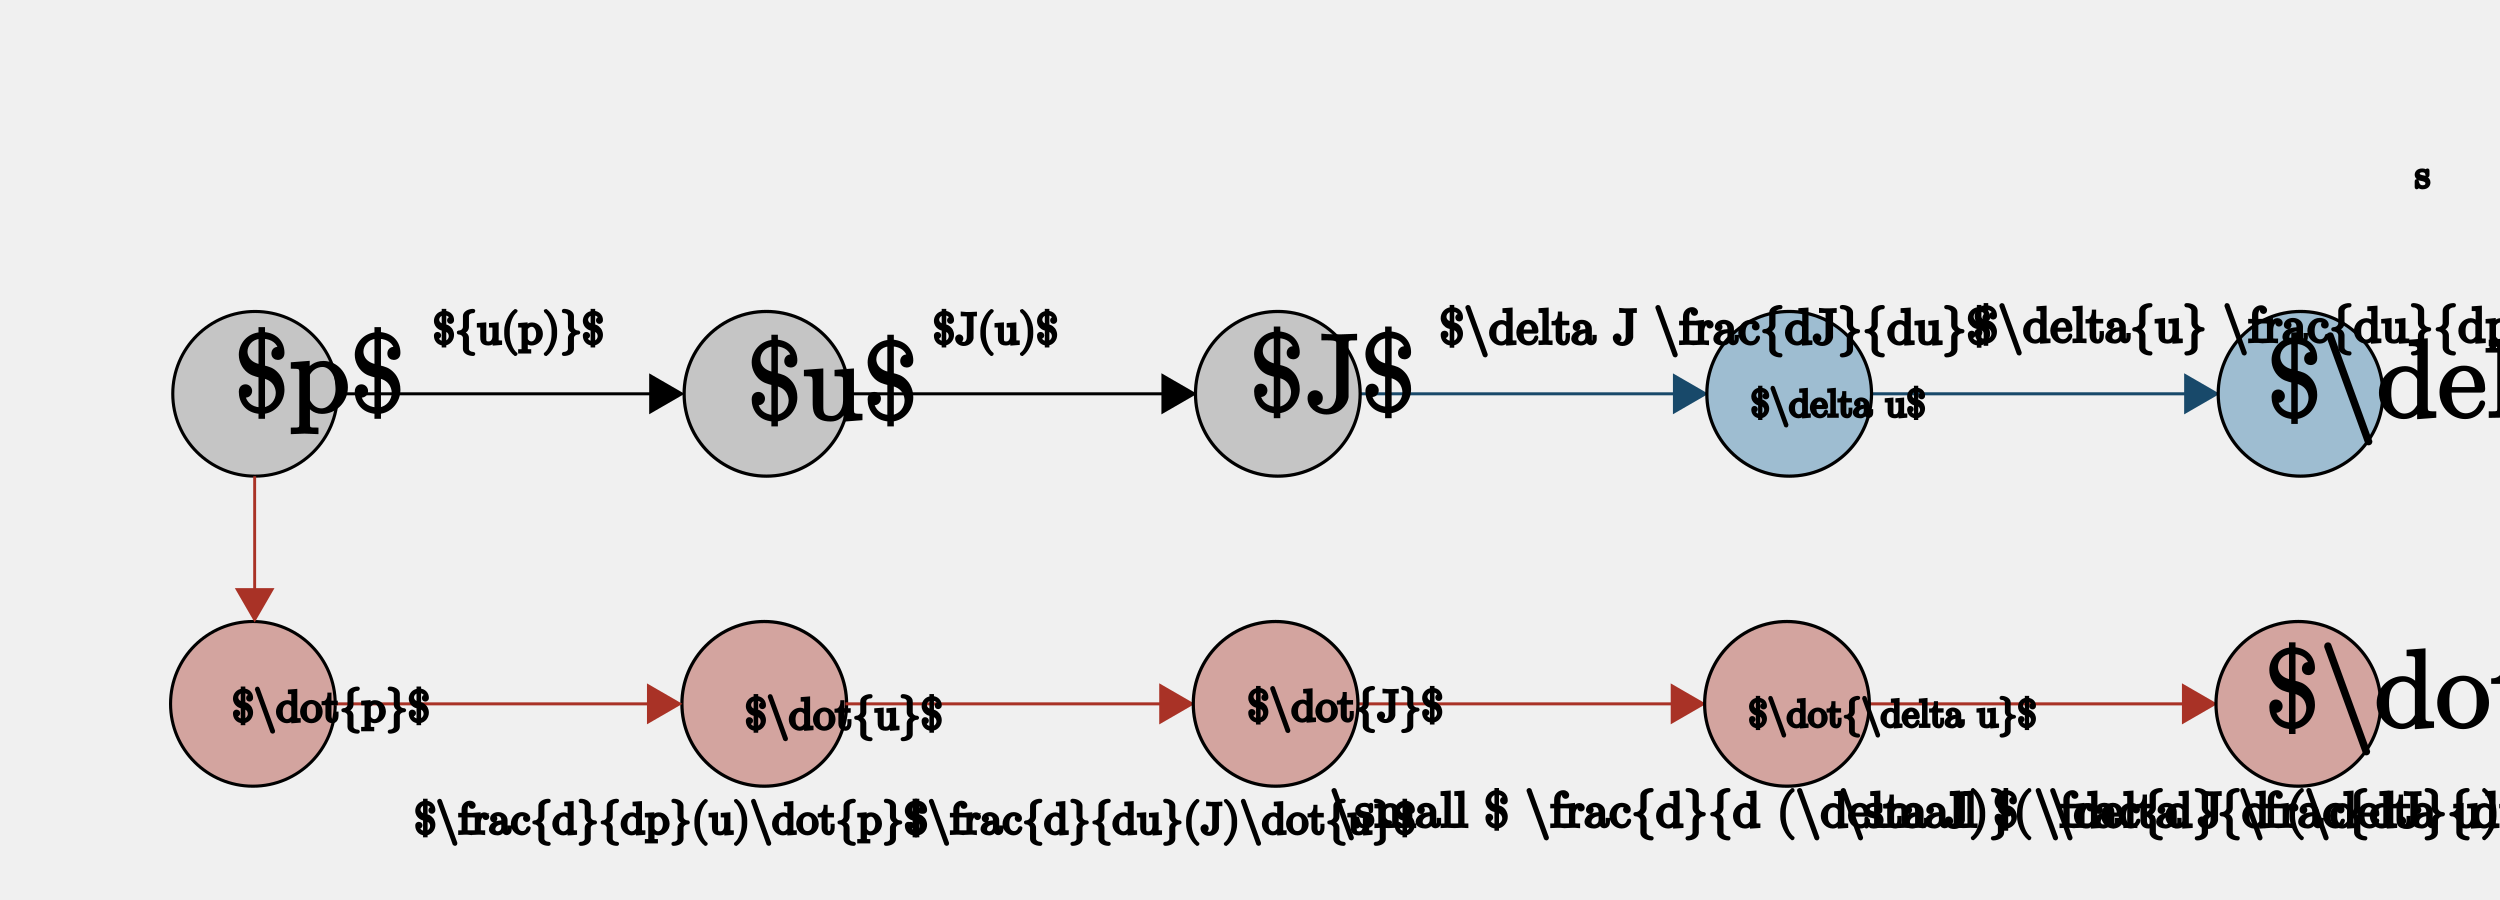
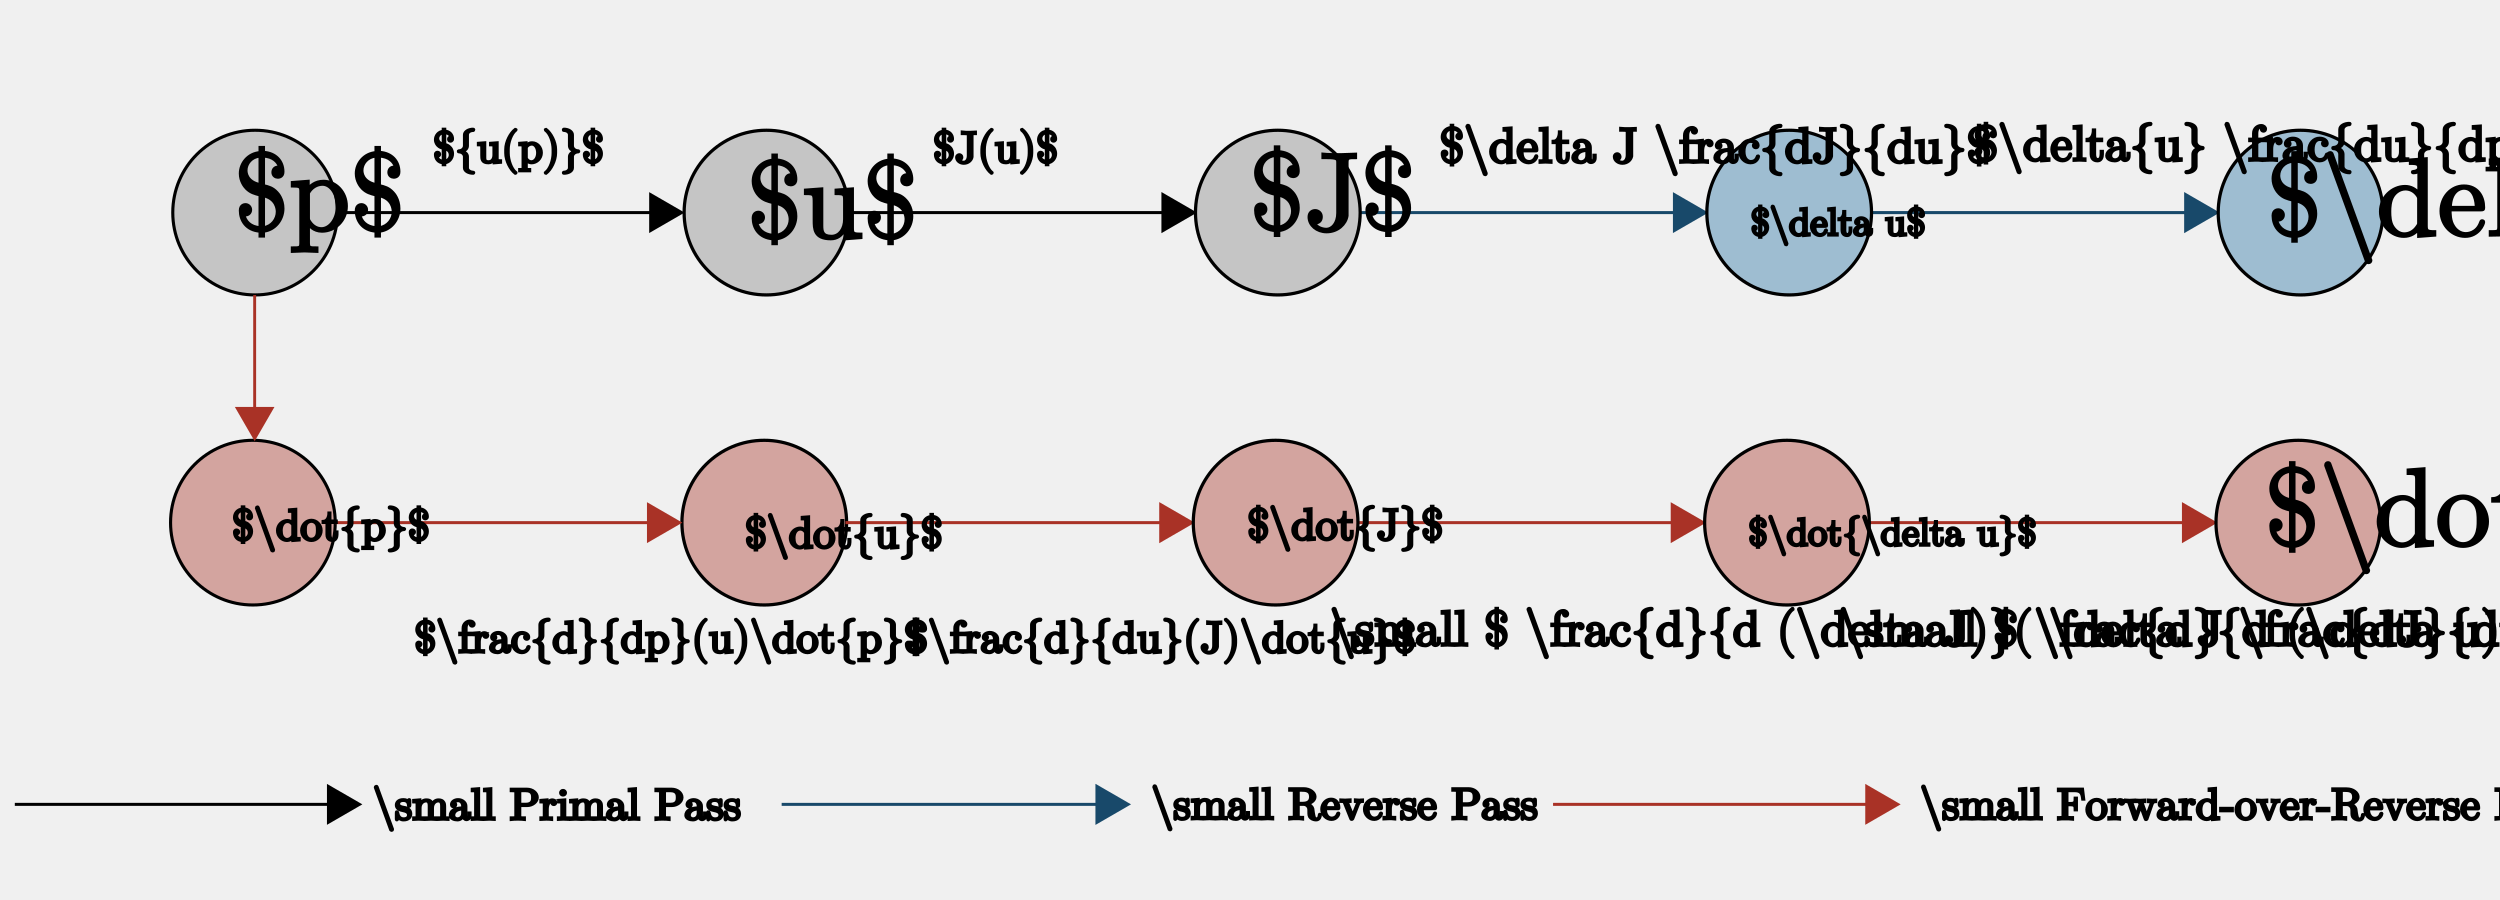
<svg xmlns="http://www.w3.org/2000/svg" width="455.276pt" height="163.89pt" viewBox="0 0 160.611 57.817" version="1.1" id="svg5">
  <defs id="defs2">
    <marker style="overflow:visible" id="TriangleStart" refX="0" refY="0" orient="auto-start-reverse" markerWidth="11.784" markerHeight="13.623" viewBox="0 0 5.324 6.155" preserveAspectRatio="xMidYMid">
      <path transform="scale(0.5)" style="fill:context-stroke;fill-rule:evenodd;stroke:context-stroke;stroke-width:1pt" d="M 5.77,0 -2.88,5 V -5 Z" id="path135" />
    </marker>
    <marker style="overflow:visible" id="TriangleStart-1" refX="0" refY="0" orient="auto-start-reverse" markerWidth="11.784" markerHeight="13.623" viewBox="0 0 5.324 6.155" preserveAspectRatio="xMidYMid">
      <path transform="scale(0.5)" style="fill:context-stroke;fill-rule:evenodd;stroke:context-stroke;stroke-width:1pt" d="M 5.77,0 -2.88,5 V -5 Z" id="path135-5" />
    </marker>
+     <marker style="overflow:visible" id="TriangleStart-3" refX="0" refY="0" orient="auto-start-reverse" markerWidth="11.784" markerHeight="13.623" viewBox="0 0 5.324 6.155" preserveAspectRatio="xMidYMid">
+       <path transform="scale(0.5)" style="fill:context-stroke;fill-rule:evenodd;stroke:context-stroke;stroke-width:1pt" d="M 5.77,0 -2.88,5 V -5 Z" id="path135-6" />
+     </marker>
+     <marker style="overflow:visible" id="TriangleStart-9" refX="0" refY="0" orient="auto-start-reverse" markerWidth="11.784" markerHeight="13.623" viewBox="0 0 5.324 6.155" preserveAspectRatio="xMidYMid">
+       <path transform="scale(0.5)" style="fill:context-stroke;fill-rule:evenodd;stroke:context-stroke;stroke-width:1pt" d="M 5.77,0 -2.88,5 V -5 Z" id="path135-1" />
+     </marker>
+     <marker style="overflow:visible" id="TriangleStart-1-9" refX="0" refY="0" orient="auto-start-reverse" markerWidth="11.784" markerHeight="13.623" viewBox="0 0 5.324 6.155" preserveAspectRatio="xMidYMid">
+       <path transform="scale(0.5)" style="fill:context-stroke;fill-rule:evenodd;stroke:context-stroke;stroke-width:1pt" d="M 5.77,0 -2.88,5 V -5 Z" id="path135-5-3" />
+     </marker>
  </defs>
  <g id="layer1">
-     <circle style="fill:#858585;fill-opacity:0.4;stroke:#000000;stroke-width:0.2;stroke-dasharray:none;stroke-opacity:1" id="path238" cx="16.389" cy="25.3" r="5.29" />
-     <circle style="fill:#858585;fill-opacity:0.4;stroke:#000000;stroke-width:0.209;stroke-dasharray:none;stroke-opacity:1" id="path238-3" cx="49.241" cy="25.3" r="5.29" />
-     <path style="fill:#000000;fill-opacity:1;stroke:#000000;stroke-width:0.193;stroke-dasharray:none;stroke-opacity:1;marker-end:url(#TriangleStart)" d="M 21.651,25.3 H 27.489 42.463" id="path7861" />
-     <path style="fill:#000000;fill-opacity:1;stroke:#000000;stroke-width:0.194;stroke-dasharray:none;stroke-opacity:1;marker-end:url(#TriangleStart)" d="m 54.456,25.3 h 5.868 15.052" id="path7861-3" />
-     <path style="fill:#000000;fill-opacity:1;stroke:#18496a;stroke-width:0.193;stroke-dasharray:none;stroke-opacity:1;marker-end:url(#TriangleStart)" d="m 87.419,25.3 h 5.838 14.977" id="path7861-6" />
-     <path style="fill:#000000;fill-opacity:1;stroke:#18496a;stroke-width:0.194;stroke-linejoin:round;stroke-dasharray:none;stroke-opacity:1;marker-end:url(#TriangleStart)" d="m 120.161,25.3 h 5.868 15.052" id="path7861-1" />
-     <circle style="fill:#858585;fill-opacity:0.4;stroke:#000000;stroke-width:0.209;stroke-dasharray:none;stroke-opacity:1" id="path238-3-3" cx="82.093" cy="25.3" r="5.29" />
-     <circle style="fill:#2471a3;fill-opacity:0.4;stroke:#000000;stroke-width:0.209;stroke-dasharray:none;stroke-opacity:1" id="path238-3-2" cx="114.945" cy="25.3" r="5.29" />
+     <circle style="fill:#858585;fill-opacity:0.4;stroke:#000000;stroke-width:0.2;stroke-dasharray:none;stroke-opacity:1" id="path238" cx="16.389" cy="13.658" r="5.29" />
+     <circle style="fill:#858585;fill-opacity:0.4;stroke:#000000;stroke-width:0.209;stroke-dasharray:none;stroke-opacity:1" id="path238-3" cx="49.241" cy="13.658" r="5.29" />
+     <path style="fill:#000000;fill-opacity:1;stroke:#000000;stroke-width:0.193;stroke-dasharray:none;stroke-opacity:1;marker-end:url(#TriangleStart)" d="M 21.651,13.658 H 27.489 42.463" id="path7861" />
+     <path style="fill:#000000;fill-opacity:1;stroke:#000000;stroke-width:0.193;stroke-dasharray:none;stroke-opacity:1;marker-end:url(#TriangleStart-3)" d="M 0.951,51.676 H 6.788 21.762" id="path7861-75" />
+     <path style="fill:#000000;fill-opacity:1;stroke:#000000;stroke-width:0.194;stroke-dasharray:none;stroke-opacity:1;marker-end:url(#TriangleStart)" d="m 54.456,13.658 h 5.868 15.052" id="path7861-3" />
+     <path style="fill:#000000;fill-opacity:1;stroke:#18496a;stroke-width:0.193;stroke-dasharray:none;stroke-opacity:1;marker-end:url(#TriangleStart)" d="m 87.419,13.658 h 5.838 14.977" id="path7861-6" />
+     <path style="fill:#000000;fill-opacity:1;stroke:#18496a;stroke-width:0.194;stroke-linejoin:round;stroke-dasharray:none;stroke-opacity:1;marker-end:url(#TriangleStart)" d="m 120.161,13.658 h 5.868 15.052" id="path7861-1" />
+     <path style="fill:#000000;fill-opacity:1;stroke:#18496a;stroke-width:0.194;stroke-linejoin:round;stroke-dasharray:none;stroke-opacity:1;marker-end:url(#TriangleStart-9)" d="m 50.217,51.676 h 5.868 15.052" id="path7861-1-2" />
+     <circle style="fill:#858585;fill-opacity:0.4;stroke:#000000;stroke-width:0.209;stroke-dasharray:none;stroke-opacity:1" id="path238-3-3" cx="82.093" cy="13.658" r="5.29" />
+     <circle style="fill:#2471a3;fill-opacity:0.4;stroke:#000000;stroke-width:0.209;stroke-dasharray:none;stroke-opacity:1" id="path238-3-2" cx="114.945" cy="13.658" r="5.29" />
    <text xml:space="preserve" style="font-size:7.099px;fill:#858585;fill-opacity:0.194;stroke:#ffffff;stroke-width:0.057" x="86.06" y="26.18" id="text463-5-61">
      <tspan id="tspan461-6-8" style="font-style:normal;font-variant:normal;font-weight:normal;font-stretch:normal;font-family:'Latin Modern Math';-inkscape-font-specification:'Latin Modern Math';fill:#000000;fill-opacity:1;stroke-width:0.057" x="86.06" y="26.18" />
    </text>
-     <circle style="fill:#2471a3;fill-opacity:0.4;stroke:#000000;stroke-width:0.209;stroke-dasharray:none;stroke-opacity:1" id="path238-3-9" cx="147.797" cy="25.3" r="5.29" />
+     <circle style="fill:#2471a3;fill-opacity:0.4;stroke:#000000;stroke-width:0.209;stroke-dasharray:none;stroke-opacity:1" id="path238-3-9" cx="147.797" cy="13.658" r="5.29" />
    <text xml:space="preserve" style="font-style:normal;font-variant:normal;font-weight:normal;font-stretch:normal;font-size:17.639px;font-family:'Latin Modern Math';-inkscape-font-specification:'Latin Modern Math';fill:#000000;fill-opacity:1;stroke:#000000;stroke-width:0.2;stroke-dasharray:none;stroke-opacity:1" x="88.098" y="26.029" id="text8787">
      <tspan id="tspan8785" style="stroke-width:0.2" x="88.098" y="26.029" />
    </text>
-     <text xml:space="preserve" style="font-style:normal;font-variant:normal;font-weight:normal;font-stretch:normal;font-size:7.056px;font-family:'Latin Modern Math';-inkscape-font-specification:'Latin Modern Math';fill:#000000;fill-opacity:1;stroke:#000000;stroke-width:0.2;stroke-dasharray:none;stroke-opacity:1" x="15.051" y="26.414" id="text33898">
-       <tspan id="tspan33896" style="font-size:7.056px;fill:#000000;fill-opacity:1;stroke-width:0.2" x="15.051" y="26.414">$p$</tspan>
+     <text xml:space="preserve" style="font-style:normal;font-variant:normal;font-weight:normal;font-stretch:normal;font-size:7.056px;font-family:'Latin Modern Math';-inkscape-font-specification:'Latin Modern Math';fill:#000000;fill-opacity:1;stroke:#000000;stroke-width:0.2;stroke-dasharray:none;stroke-opacity:1" x="15.051" y="14.772" id="text33898">
+       <tspan id="tspan33896" style="font-size:7.056px;fill:#000000;fill-opacity:1;stroke-width:0.2" x="15.051" y="14.772">$p$</tspan>
    </text>
-     <text xml:space="preserve" style="font-style:normal;font-variant:normal;font-weight:normal;font-stretch:normal;font-size:2.822px;font-family:'Latin Modern Math';-inkscape-font-specification:'Latin Modern Math';fill:#000000;fill-opacity:1;stroke:#000000;stroke-width:0.2;stroke-dasharray:none;stroke-opacity:1" x="26.884" y="22.068" id="text33898-0">
-       <tspan id="tspan33896-3" style="font-size:2.822px;fill:#000000;fill-opacity:1;stroke-width:0.2" x="26.884" y="22.068"> ${u(p)}$</tspan>
+     <text xml:space="preserve" style="font-style:normal;font-variant:normal;font-weight:normal;font-stretch:normal;font-size:2.822px;font-family:'Latin Modern Math';-inkscape-font-specification:'Latin Modern Math';fill:#000000;fill-opacity:1;stroke:#000000;stroke-width:0.2;stroke-dasharray:none;stroke-opacity:1" x="26.884" y="10.426" id="text33898-0">
+       <tspan id="tspan33896-3" style="font-size:2.822px;fill:#000000;fill-opacity:1;stroke-width:0.2" x="26.884" y="10.426"> ${u(p)}$</tspan>
    </text>
-     <text xml:space="preserve" style="font-style:normal;font-variant:normal;font-weight:normal;font-stretch:normal;font-size:2.822px;font-family:'Latin Modern Math';-inkscape-font-specification:'Latin Modern Math';fill:#000000;fill-opacity:1;stroke:#000000;stroke-width:0.2;stroke-dasharray:none;stroke-opacity:1" x="59.003" y="22.068" id="text33898-0-6">
-       <tspan id="tspan33896-3-1" style="font-size:2.822px;fill:#000000;fill-opacity:1;stroke-width:0.2" x="59.003" y="22.068"> $J(u)$</tspan>
+     <text xml:space="preserve" style="font-style:normal;font-variant:normal;font-weight:normal;font-stretch:normal;font-size:2.822px;font-family:'Latin Modern Math';-inkscape-font-specification:'Latin Modern Math';fill:#000000;fill-opacity:1;stroke:#000000;stroke-width:0.2;stroke-dasharray:none;stroke-opacity:1" x="59.003" y="10.426" id="text33898-0-6">
+       <tspan id="tspan33896-3-1" style="font-size:2.822px;fill:#000000;fill-opacity:1;stroke-width:0.2" x="59.003" y="10.426"> $J(u)$</tspan>
    </text>
-     <text xml:space="preserve" style="font-style:normal;font-variant:normal;font-weight:normal;font-stretch:normal;font-size:3.175px;font-family:'Latin Modern Math';-inkscape-font-specification:'Latin Modern Math';fill:#000000;fill-opacity:1;stroke:#000000;stroke-width:0.2;stroke-dasharray:none;stroke-opacity:1" x="91.43" y="22.068" id="text33898-0-0">
-       <tspan id="tspan33896-3-6" style="font-size:3.175px;fill:#000000;fill-opacity:1;stroke-width:0.2" x="91.43" y="22.068"> $\delta J \frac{dJ}{du}$</tspan>
+     <text xml:space="preserve" style="font-style:normal;font-variant:normal;font-weight:normal;font-stretch:normal;font-size:3.175px;font-family:'Latin Modern Math';-inkscape-font-specification:'Latin Modern Math';fill:#000000;fill-opacity:1;stroke:#000000;stroke-width:0.2;stroke-dasharray:none;stroke-opacity:1" x="91.43" y="10.426" id="text33898-0-0">
+       <tspan id="tspan33896-3-6" style="font-size:3.175px;fill:#000000;fill-opacity:1;stroke-width:0.2" x="91.43" y="10.426"> $\delta J \frac{dJ}{du}$</tspan>
    </text>
-     <text xml:space="preserve" style="font-style:normal;font-variant:normal;font-weight:normal;font-stretch:normal;font-size:3.175px;font-family:'Latin Modern Math';-inkscape-font-specification:'Latin Modern Math';fill:#000000;fill-opacity:1;stroke:#000000;stroke-width:0.2;stroke-dasharray:none;stroke-opacity:1" x="125.735" y="21.944" id="text33898-0-0-0">
-       <tspan id="tspan33896-3-6-6" style="font-size:3.175px;fill:#000000;fill-opacity:1;stroke-width:0.2" x="125.735" y="21.944"> $\delta{u} \frac{du}{dp}$</tspan>
+     <text xml:space="preserve" style="font-style:normal;font-variant:normal;font-weight:normal;font-stretch:normal;font-size:3.175px;font-family:'Latin Modern Math';-inkscape-font-specification:'Latin Modern Math';fill:#000000;fill-opacity:1;stroke:#000000;stroke-width:0.2;stroke-dasharray:none;stroke-opacity:1" x="125.735" y="10.302" id="text33898-0-0-0">
+       <tspan id="tspan33896-3-6-6" style="font-size:3.175px;fill:#000000;fill-opacity:1;stroke-width:0.2" x="125.735" y="10.302"> $\delta{u} \frac{du}{dp}$</tspan>
    </text>
-     <text xml:space="preserve" style="font-style:normal;font-variant:normal;font-weight:normal;font-stretch:normal;font-size:7.056px;font-family:'Latin Modern Math';-inkscape-font-specification:'Latin Modern Math';fill:#000000;fill-opacity:1;stroke:#000000;stroke-width:0.2;stroke-dasharray:none;stroke-opacity:1" x="48.001" y="26.9" id="text33898-2">
-       <tspan id="tspan33896-9" style="font-size:7.056px;fill:#000000;fill-opacity:1;stroke-width:0.2" x="48.001" y="26.9">$u$</tspan>
+     <text xml:space="preserve" style="font-style:normal;font-variant:normal;font-weight:normal;font-stretch:normal;font-size:7.056px;font-family:'Latin Modern Math';-inkscape-font-specification:'Latin Modern Math';fill:#000000;fill-opacity:1;stroke:#000000;stroke-width:0.2;stroke-dasharray:none;stroke-opacity:1" x="48.001" y="15.259" id="text33898-2">
+       <tspan id="tspan33896-9" style="font-size:7.056px;fill:#000000;fill-opacity:1;stroke-width:0.2" x="48.001" y="15.259">$u$</tspan>
    </text>
-     <text xml:space="preserve" style="font-style:normal;font-variant:normal;font-weight:normal;font-stretch:normal;font-size:7.056px;font-family:'Latin Modern Math';-inkscape-font-specification:'Latin Modern Math';fill:#000000;fill-opacity:1;stroke:#000000;stroke-width:0.2;stroke-dasharray:none;stroke-opacity:1" x="80.277" y="26.375" id="text33898-3">
-       <tspan id="tspan33896-1" style="font-size:7.056px;fill:#000000;fill-opacity:1;stroke-width:0.2" x="80.277" y="26.375">$J$</tspan>
+     <text xml:space="preserve" style="font-style:normal;font-variant:normal;font-weight:normal;font-stretch:normal;font-size:7.056px;font-family:'Latin Modern Math';-inkscape-font-specification:'Latin Modern Math';fill:#000000;fill-opacity:1;stroke:#000000;stroke-width:0.2;stroke-dasharray:none;stroke-opacity:1" x="80.277" y="14.733" id="text33898-3">
+       <tspan id="tspan33896-1" style="font-size:7.056px;fill:#000000;fill-opacity:1;stroke-width:0.2" x="80.277" y="14.733">$J$</tspan>
    </text>
-     <text xml:space="preserve" style="font-style:normal;font-variant:normal;font-weight:normal;font-stretch:normal;font-size:2.469px;font-family:'Latin Modern Math';-inkscape-font-specification:'Latin Modern Math';display:inline;fill:#000000;fill-opacity:1;stroke:#000000;stroke-width:0.2;stroke-dasharray:none;stroke-opacity:1" x="112.468" y="26.745" id="text33898-9">
-       <tspan id="tspan33896-4" style="font-size:2.469px;fill:#000000;fill-opacity:1;stroke-width:0.2" x="112.468" y="26.745">$\delta u$</tspan>
+     <text xml:space="preserve" style="font-style:normal;font-variant:normal;font-weight:normal;font-stretch:normal;font-size:2.469px;font-family:'Latin Modern Math';-inkscape-font-specification:'Latin Modern Math';display:inline;fill:#000000;fill-opacity:1;stroke:#000000;stroke-width:0.2;stroke-dasharray:none;stroke-opacity:1" x="112.468" y="15.103" id="text33898-9">
+       <tspan id="tspan33896-4" style="font-size:2.469px;fill:#000000;fill-opacity:1;stroke-width:0.2" x="112.468" y="15.103">$\delta u$</tspan>
    </text>
-     <text xml:space="preserve" style="font-style:normal;font-variant:normal;font-weight:normal;font-stretch:normal;font-size:7.056px;font-family:'Latin Modern Math';-inkscape-font-specification:'Latin Modern Math';fill:#000000;fill-opacity:1;stroke:#000000;stroke-width:0.2;stroke-dasharray:none;stroke-opacity:1" x="145.643" y="26.745" id="text33898-9-4">
-       <tspan id="tspan33896-4-5" style="font-size:7.056px;fill:#000000;fill-opacity:1;stroke-width:0.2" x="145.643" y="26.745">$\delta p$</tspan>
+     <text xml:space="preserve" style="font-style:normal;font-variant:normal;font-weight:normal;font-stretch:normal;font-size:7.056px;font-family:'Latin Modern Math';-inkscape-font-specification:'Latin Modern Math';fill:#000000;fill-opacity:1;stroke:#000000;stroke-width:0.2;stroke-dasharray:none;stroke-opacity:1" x="145.643" y="15.103" id="text33898-9-4">
+       <tspan id="tspan33896-4-5" style="font-size:7.056px;fill:#000000;fill-opacity:1;stroke-width:0.2" x="145.643" y="15.103">$\delta p$</tspan>
    </text>
-     <circle style="fill:#a93226;fill-opacity:0.4;stroke:#000000;stroke-width:0.2;stroke-dasharray:none;stroke-opacity:1" id="path238-5" cx="16.247" cy="45.219" r="5.29" />
-     <circle style="fill:#a93226;fill-opacity:0.4;stroke:#000000;stroke-width:0.209;stroke-dasharray:none;stroke-opacity:1" id="path238-3-4" cx="49.099" cy="45.219" r="5.29" />
-     <path style="fill:#000000;fill-opacity:1;stroke:#a93226;stroke-width:0.193;stroke-dasharray:none;stroke-opacity:1;marker-end:url(#TriangleStart-1)" d="m 21.51,45.219 h 5.837 14.974" id="path7861-7" />
-     <path style="fill:#000000;fill-opacity:1;stroke:#a93226;stroke-width:0.194;stroke-dasharray:none;stroke-opacity:1;marker-end:url(#TriangleStart-1)" d="m 54.315,45.219 h 5.868 15.052" id="path7861-3-6" />
-     <path style="fill:#000000;fill-opacity:1;stroke:#a93226;stroke-width:0.193;stroke-dasharray:none;stroke-opacity:1;marker-end:url(#TriangleStart-1)" d="m 87.277,45.219 h 5.838 14.977" id="path7861-6-5" />
-     <path style="fill:#000000;fill-opacity:1;stroke:#a93226;stroke-width:0.194;stroke-linejoin:round;stroke-dasharray:none;stroke-opacity:1;marker-end:url(#TriangleStart-1)" d="m 120.019,45.219 h 5.868 15.052" id="path7861-1-6" />
-     <circle style="fill:#a93226;fill-opacity:0.4;stroke:#000000;stroke-width:0.209;stroke-dasharray:none;stroke-opacity:1" id="path238-3-3-9" cx="81.951" cy="45.219" r="5.29" />
-     <circle style="fill:#a93226;fill-opacity:0.4;stroke:#000000;stroke-width:0.209;stroke-dasharray:none;stroke-opacity:1" id="path238-3-2-3" cx="114.803" cy="45.219" r="5.29" />
-     <circle style="fill:#a93226;fill-opacity:0.4;stroke:#000000;stroke-width:0.209;stroke-dasharray:none;stroke-opacity:1" id="path238-3-9-7" cx="147.655" cy="45.219" r="5.29" />
-     <text xml:space="preserve" style="font-style:normal;font-variant:normal;font-weight:normal;font-stretch:normal;font-size:2.822px;font-family:'Latin Modern Math';-inkscape-font-specification:'Latin Modern Math';fill:#000000;fill-opacity:1;stroke:#000000;stroke-width:0.2;stroke-dasharray:none;stroke-opacity:1" x="14.909" y="46.332" id="text33898-4">
-       <tspan id="tspan33896-5" style="font-size:2.822px;fill:#000000;fill-opacity:1;stroke-width:0.2" x="14.909" y="46.332">$\dot{p}$</tspan>
+     <circle style="fill:#a93226;fill-opacity:0.4;stroke:#000000;stroke-width:0.2;stroke-dasharray:none;stroke-opacity:1" id="path238-5" cx="16.247" cy="33.577" r="5.29" />
+     <circle style="fill:#a93226;fill-opacity:0.4;stroke:#000000;stroke-width:0.209;stroke-dasharray:none;stroke-opacity:1" id="path238-3-4" cx="49.099" cy="33.577" r="5.29" />
+     <path style="fill:#000000;fill-opacity:1;stroke:#a93226;stroke-width:0.193;stroke-dasharray:none;stroke-opacity:1;marker-end:url(#TriangleStart-1)" d="m 21.51,33.577 h 5.837 14.974" id="path7861-7" />
+     <path style="fill:#000000;fill-opacity:1;stroke:#a93226;stroke-width:0.194;stroke-dasharray:none;stroke-opacity:1;marker-end:url(#TriangleStart-1)" d="m 54.315,33.577 h 5.868 15.052" id="path7861-3-6" />
+     <path style="fill:#000000;fill-opacity:1;stroke:#a93226;stroke-width:0.193;stroke-dasharray:none;stroke-opacity:1;marker-end:url(#TriangleStart-1)" d="m 87.277,33.577 h 5.838 14.977" id="path7861-6-5" />
+     <path style="fill:#000000;fill-opacity:1;stroke:#a93226;stroke-width:0.193;stroke-dasharray:none;stroke-opacity:1;marker-end:url(#TriangleStart-1-9)" d="m 99.775,51.676 h 5.838 14.977" id="path7861-6-5-6" />
+     <path style="fill:#000000;fill-opacity:1;stroke:#a93226;stroke-width:0.194;stroke-linejoin:round;stroke-dasharray:none;stroke-opacity:1;marker-end:url(#TriangleStart-1)" d="m 120.019,33.577 h 5.868 15.052" id="path7861-1-6" />
+     <circle style="fill:#a93226;fill-opacity:0.4;stroke:#000000;stroke-width:0.209;stroke-dasharray:none;stroke-opacity:1" id="path238-3-3-9" cx="81.951" cy="33.577" r="5.29" />
+     <circle style="fill:#a93226;fill-opacity:0.4;stroke:#000000;stroke-width:0.209;stroke-dasharray:none;stroke-opacity:1" id="path238-3-2-3" cx="114.803" cy="33.577" r="5.29" />
+     <circle style="fill:#a93226;fill-opacity:0.4;stroke:#000000;stroke-width:0.209;stroke-dasharray:none;stroke-opacity:1" id="path238-3-9-7" cx="147.655" cy="33.577" r="5.29" />
+     <text xml:space="preserve" style="font-style:normal;font-variant:normal;font-weight:normal;font-stretch:normal;font-size:2.822px;font-family:'Latin Modern Math';-inkscape-font-specification:'Latin Modern Math';fill:#000000;fill-opacity:1;stroke:#000000;stroke-width:0.2;stroke-dasharray:none;stroke-opacity:1" x="14.909" y="34.691" id="text33898-4">
+       <tspan id="tspan33896-5" style="font-size:2.822px;fill:#000000;fill-opacity:1;stroke-width:0.2" x="14.909" y="34.691">$\dot{p}$</tspan>
    </text>
-     <text xml:space="preserve" style="font-style:normal;font-variant:normal;font-weight:normal;font-stretch:normal;font-size:2.822px;font-family:'Latin Modern Math';-inkscape-font-specification:'Latin Modern Math';fill:#000000;fill-opacity:1;stroke:#000000;stroke-width:0.2;stroke-dasharray:none;stroke-opacity:1" x="25.684" y="53.54" id="text33898-0-2">
-       <tspan id="tspan33896-3-5" style="font-size:2.822px;fill:#000000;fill-opacity:1;stroke-width:0.2" x="25.684" y="53.54"> $\frac{d}{dp}(u)\dot{p}$</tspan>
+     <text xml:space="preserve" style="font-style:normal;font-variant:normal;font-weight:normal;font-stretch:normal;font-size:2.822px;font-family:'Latin Modern Math';-inkscape-font-specification:'Latin Modern Math';fill:#000000;fill-opacity:1;stroke:#000000;stroke-width:0.2;stroke-dasharray:none;stroke-opacity:1" x="25.684" y="41.898" id="text33898-0-2">
+       <tspan id="tspan33896-3-5" style="font-size:2.822px;fill:#000000;fill-opacity:1;stroke-width:0.2" x="25.684" y="41.898"> $\frac{d}{dp}(u)\dot{p}$</tspan>
    </text>
-     <text xml:space="preserve" style="font-style:normal;font-variant:normal;font-weight:normal;font-stretch:normal;font-size:2.822px;font-family:'Latin Modern Math';-inkscape-font-specification:'Latin Modern Math';fill:#000000;fill-opacity:1;stroke:#000000;stroke-width:0.2;stroke-dasharray:none;stroke-opacity:1" x="57.274" y="53.54" id="text33898-0-6-4">
-       <tspan id="tspan33896-3-1-7" style="font-size:2.822px;fill:#000000;fill-opacity:1;stroke-width:0.2" x="57.274" y="53.54"> $\frac{d}{du}(J)\dot{u}$</tspan>
+     <text xml:space="preserve" style="font-style:normal;font-variant:normal;font-weight:normal;font-stretch:normal;font-size:2.822px;font-family:'Latin Modern Math';-inkscape-font-specification:'Latin Modern Math';fill:#000000;fill-opacity:1;stroke:#000000;stroke-width:0.2;stroke-dasharray:none;stroke-opacity:1" x="57.274" y="41.898" id="text33898-0-6-4">
+       <tspan id="tspan33896-3-1-7" style="font-size:2.822px;fill:#000000;fill-opacity:1;stroke-width:0.2" x="57.274" y="41.898"> $\frac{d}{du}(J)\dot{u}$</tspan>
    </text>
-     <text xml:space="preserve" style="font-style:normal;font-variant:normal;font-weight:normal;font-stretch:normal;font-size:3.175px;font-family:'Latin Modern Math';-inkscape-font-specification:'Latin Modern Math';fill:#000000;fill-opacity:1;stroke:#000000;stroke-width:0.2;stroke-dasharray:none;stroke-opacity:1" x="85.468" y="53.099" id="text33898-0-0-4">
-       <tspan id="tspan33896-3-6-4" style="font-size:3.175px;fill:#000000;fill-opacity:1;stroke-width:0.2" x="85.468" y="53.099">\small $ \frac{d}{d (\delta J)}( \delta J \frac{dJ}{du})\dot{\delta J}$</tspan>
+     <text xml:space="preserve" style="font-style:normal;font-variant:normal;font-weight:normal;font-stretch:normal;font-size:3.175px;font-family:'Latin Modern Math';-inkscape-font-specification:'Latin Modern Math';fill:#000000;fill-opacity:1;stroke:#000000;stroke-width:0.2;stroke-dasharray:none;stroke-opacity:1" x="85.468" y="41.457" id="text33898-0-0-4">
+       <tspan id="tspan33896-3-6-4" style="font-size:3.175px;fill:#000000;fill-opacity:1;stroke-width:0.2" x="85.468" y="41.457">\small $ \frac{d}{d (\delta J)}( \delta J \frac{dJ}{du})\dot{\delta J}$</tspan>
    </text>
-     <text xml:space="preserve" style="font-style:normal;font-variant:normal;font-weight:normal;font-stretch:normal;font-size:3.175px;font-family:'Latin Modern Math';-inkscape-font-specification:'Latin Modern Math';fill:#000000;fill-opacity:1;stroke:#000000;stroke-width:0.2;stroke-dasharray:none;stroke-opacity:1" x="118.185" y="53.099" id="text33898-0-0-0-3">
-       <tspan id="tspan33896-3-6-6-0" style="font-size:3.175px;fill:#000000;fill-opacity:1;stroke-width:0.2" x="118.185" y="53.099">\small $ \frac{d}{d (\delta u)}( \delta u \frac{du}{dp})\dot{\delta u}$</tspan>
+     <text xml:space="preserve" style="font-style:normal;font-variant:normal;font-weight:normal;font-stretch:normal;font-size:3.175px;font-family:'Latin Modern Math';-inkscape-font-specification:'Latin Modern Math';fill:#000000;fill-opacity:1;stroke:#000000;stroke-width:0.2;stroke-dasharray:none;stroke-opacity:1" x="118.185" y="41.457" id="text33898-0-0-0-3">
+       <tspan id="tspan33896-3-6-6-0" style="font-size:3.175px;fill:#000000;fill-opacity:1;stroke-width:0.2" x="118.185" y="41.457">\small $ \frac{d}{d (\delta u)}( \delta u \frac{du}{dp})\dot{\delta u}$</tspan>
    </text>
-     <text xml:space="preserve" style="font-style:normal;font-variant:normal;font-weight:normal;font-stretch:normal;font-size:2.822px;font-family:'Latin Modern Math';-inkscape-font-specification:'Latin Modern Math';fill:#000000;fill-opacity:1;stroke:#000000;stroke-width:0.2;stroke-dasharray:none;stroke-opacity:1" x="47.86" y="46.819" id="text33898-2-7">
-       <tspan id="tspan33896-9-8" style="font-size:2.822px;fill:#000000;fill-opacity:1;stroke-width:0.2" x="47.86" y="46.819">$\dot{u}$</tspan>
+     <text xml:space="preserve" style="font-style:normal;font-variant:normal;font-weight:normal;font-stretch:normal;font-size:2.822px;font-family:'Latin Modern Math';-inkscape-font-specification:'Latin Modern Math';fill:#000000;fill-opacity:1;stroke:#000000;stroke-width:0.2;stroke-dasharray:none;stroke-opacity:1" x="47.86" y="35.177" id="text33898-2-7">
+       <tspan id="tspan33896-9-8" style="font-size:2.822px;fill:#000000;fill-opacity:1;stroke-width:0.2" x="47.86" y="35.177">$\dot{u}$</tspan>
    </text>
-     <text xml:space="preserve" style="font-style:normal;font-variant:normal;font-weight:normal;font-stretch:normal;font-size:2.822px;font-family:'Latin Modern Math';-inkscape-font-specification:'Latin Modern Math';fill:#000000;fill-opacity:1;stroke:#000000;stroke-width:0.2;stroke-dasharray:none;stroke-opacity:1" x="80.135" y="46.293" id="text33898-3-6">
-       <tspan id="tspan33896-1-8" style="font-size:2.822px;fill:#000000;fill-opacity:1;stroke-width:0.2" x="80.135" y="46.293">$\dot{J}$</tspan>
+     <text xml:space="preserve" style="font-style:normal;font-variant:normal;font-weight:normal;font-stretch:normal;font-size:2.822px;font-family:'Latin Modern Math';-inkscape-font-specification:'Latin Modern Math';fill:#000000;fill-opacity:1;stroke:#000000;stroke-width:0.2;stroke-dasharray:none;stroke-opacity:1" x="80.135" y="34.652" id="text33898-3-6">
+       <tspan id="tspan33896-1-8" style="font-size:2.822px;fill:#000000;fill-opacity:1;stroke-width:0.2" x="80.135" y="34.652">$\dot{J}$</tspan>
    </text>
-     <text xml:space="preserve" style="font-style:normal;font-variant:normal;font-weight:normal;font-stretch:normal;font-size:2.469px;font-family:'Latin Modern Math';-inkscape-font-specification:'Latin Modern Math';display:inline;fill:#000000;fill-opacity:1;stroke:#000000;stroke-width:0.2;stroke-dasharray:none;stroke-opacity:1" x="112.326" y="46.664" id="text33898-9-8">
-       <tspan id="tspan33896-4-4" style="font-size:2.469px;fill:#000000;fill-opacity:1;stroke-width:0.2" x="112.326" y="46.664">$\dot{\delta u}$</tspan>
+     <text xml:space="preserve" style="font-style:normal;font-variant:normal;font-weight:normal;font-stretch:normal;font-size:2.469px;font-family:'Latin Modern Math';-inkscape-font-specification:'Latin Modern Math';display:inline;fill:#000000;fill-opacity:1;stroke:#000000;stroke-width:0.2;stroke-dasharray:none;stroke-opacity:1" x="112.326" y="35.022" id="text33898-9-8">
+       <tspan id="tspan33896-4-4" style="font-size:2.469px;fill:#000000;fill-opacity:1;stroke-width:0.2" x="112.326" y="35.022">$\dot{\delta u}$</tspan>
    </text>
-     <text xml:space="preserve" style="font-style:normal;font-variant:normal;font-weight:normal;font-stretch:normal;font-size:7.056px;font-family:'Latin Modern Math';-inkscape-font-specification:'Latin Modern Math';fill:#000000;fill-opacity:1;stroke:#000000;stroke-width:0.2;stroke-dasharray:none;stroke-opacity:1" x="145.501" y="46.664" id="text33898-9-4-3">
-       <tspan id="tspan33896-4-5-1" style="font-size:7.056px;fill:#000000;fill-opacity:1;stroke-width:0.2" x="145.501" y="46.664">$\dot{\delta p}$</tspan>
+     <text xml:space="preserve" style="font-style:normal;font-variant:normal;font-weight:normal;font-stretch:normal;font-size:7.056px;font-family:'Latin Modern Math';-inkscape-font-specification:'Latin Modern Math';fill:#000000;fill-opacity:1;stroke:#000000;stroke-width:0.2;stroke-dasharray:none;stroke-opacity:1" x="145.501" y="35.022" id="text33898-9-4-3">
+       <tspan id="tspan33896-4-5-1" style="font-size:7.056px;fill:#000000;fill-opacity:1;stroke-width:0.2" x="145.501" y="35.022">$\dot{\delta p}$</tspan>
    </text>
-     <text xml:space="preserve" style="font-style:normal;font-variant:normal;font-weight:normal;font-stretch:normal;font-size:2.469px;font-family:'Latin Modern Math';-inkscape-font-specification:'Latin Modern Math';fill:#2471a3;fill-opacity:0.4;stroke:#000000;stroke-width:0.2;stroke-linejoin:round;stroke-dasharray:none;stroke-opacity:1" x="155.151" y="12.033" id="text45160">
-       <tspan id="tspan45158" style="stroke-width:0.2" x="155.151" y="12.033">s</tspan>
+     <path style="fill:#a93226;fill-opacity:0.4;stroke:#a93226;stroke-width:0.187;stroke-linejoin:round;stroke-dasharray:none;stroke-opacity:1;marker-end:url(#TriangleStart)" d="m 16.36,18.957 v 7.919" id="path59654" />
+     <text xml:space="preserve" style="font-style:normal;font-variant:normal;font-weight:normal;font-stretch:normal;font-size:2.822px;font-family:'Latin Modern Math';-inkscape-font-specification:'Latin Modern Math';fill:#000000;fill-opacity:1;stroke:#000000;stroke-width:0.2;stroke-dasharray:none;stroke-opacity:1" x="23.962" y="52.64" id="text33898-0-2-6">
+       <tspan id="tspan33896-3-5-2" style="font-size:2.822px;fill:#000000;fill-opacity:1;stroke-width:0.2" x="23.962" y="52.64">\small Primal Pass</tspan>
    </text>
-     <path style="fill:#a93226;fill-opacity:0.4;stroke:#a93226;stroke-width:0.187;stroke-linejoin:round;stroke-dasharray:none;stroke-opacity:1;marker-end:url(#TriangleStart)" d="m 16.36,30.599 v 7.919" id="path59654" />
+     <text xml:space="preserve" style="font-style:normal;font-variant:normal;font-weight:normal;font-stretch:normal;font-size:2.822px;font-family:'Latin Modern Math';-inkscape-font-specification:'Latin Modern Math';fill:#000000;fill-opacity:1;stroke:#000000;stroke-width:0.2;stroke-dasharray:none;stroke-opacity:1" x="73.971" y="52.609" id="text33898-0-2-6-7">
+       <tspan id="tspan33896-3-5-2-0" style="font-size:2.822px;fill:#000000;fill-opacity:1;stroke-width:0.2" x="73.971" y="52.609">\small Reverse Pass</tspan>
+     </text>
+     <text xml:space="preserve" style="font-style:normal;font-variant:normal;font-weight:normal;font-stretch:normal;font-size:2.822px;font-family:'Latin Modern Math';-inkscape-font-specification:'Latin Modern Math';fill:#000000;fill-opacity:1;stroke:#000000;stroke-width:0.2;stroke-dasharray:none;stroke-opacity:1" x="123.359" y="52.624" id="text33898-0-2-6-7-0">
+       <tspan id="tspan33896-3-5-2-0-6" style="font-size:2.822px;fill:#000000;fill-opacity:1;stroke-width:0.2" x="123.359" y="52.624">\small Forward-over-Reverse Pass</tspan>
+     </text>
  </g>
</svg>
